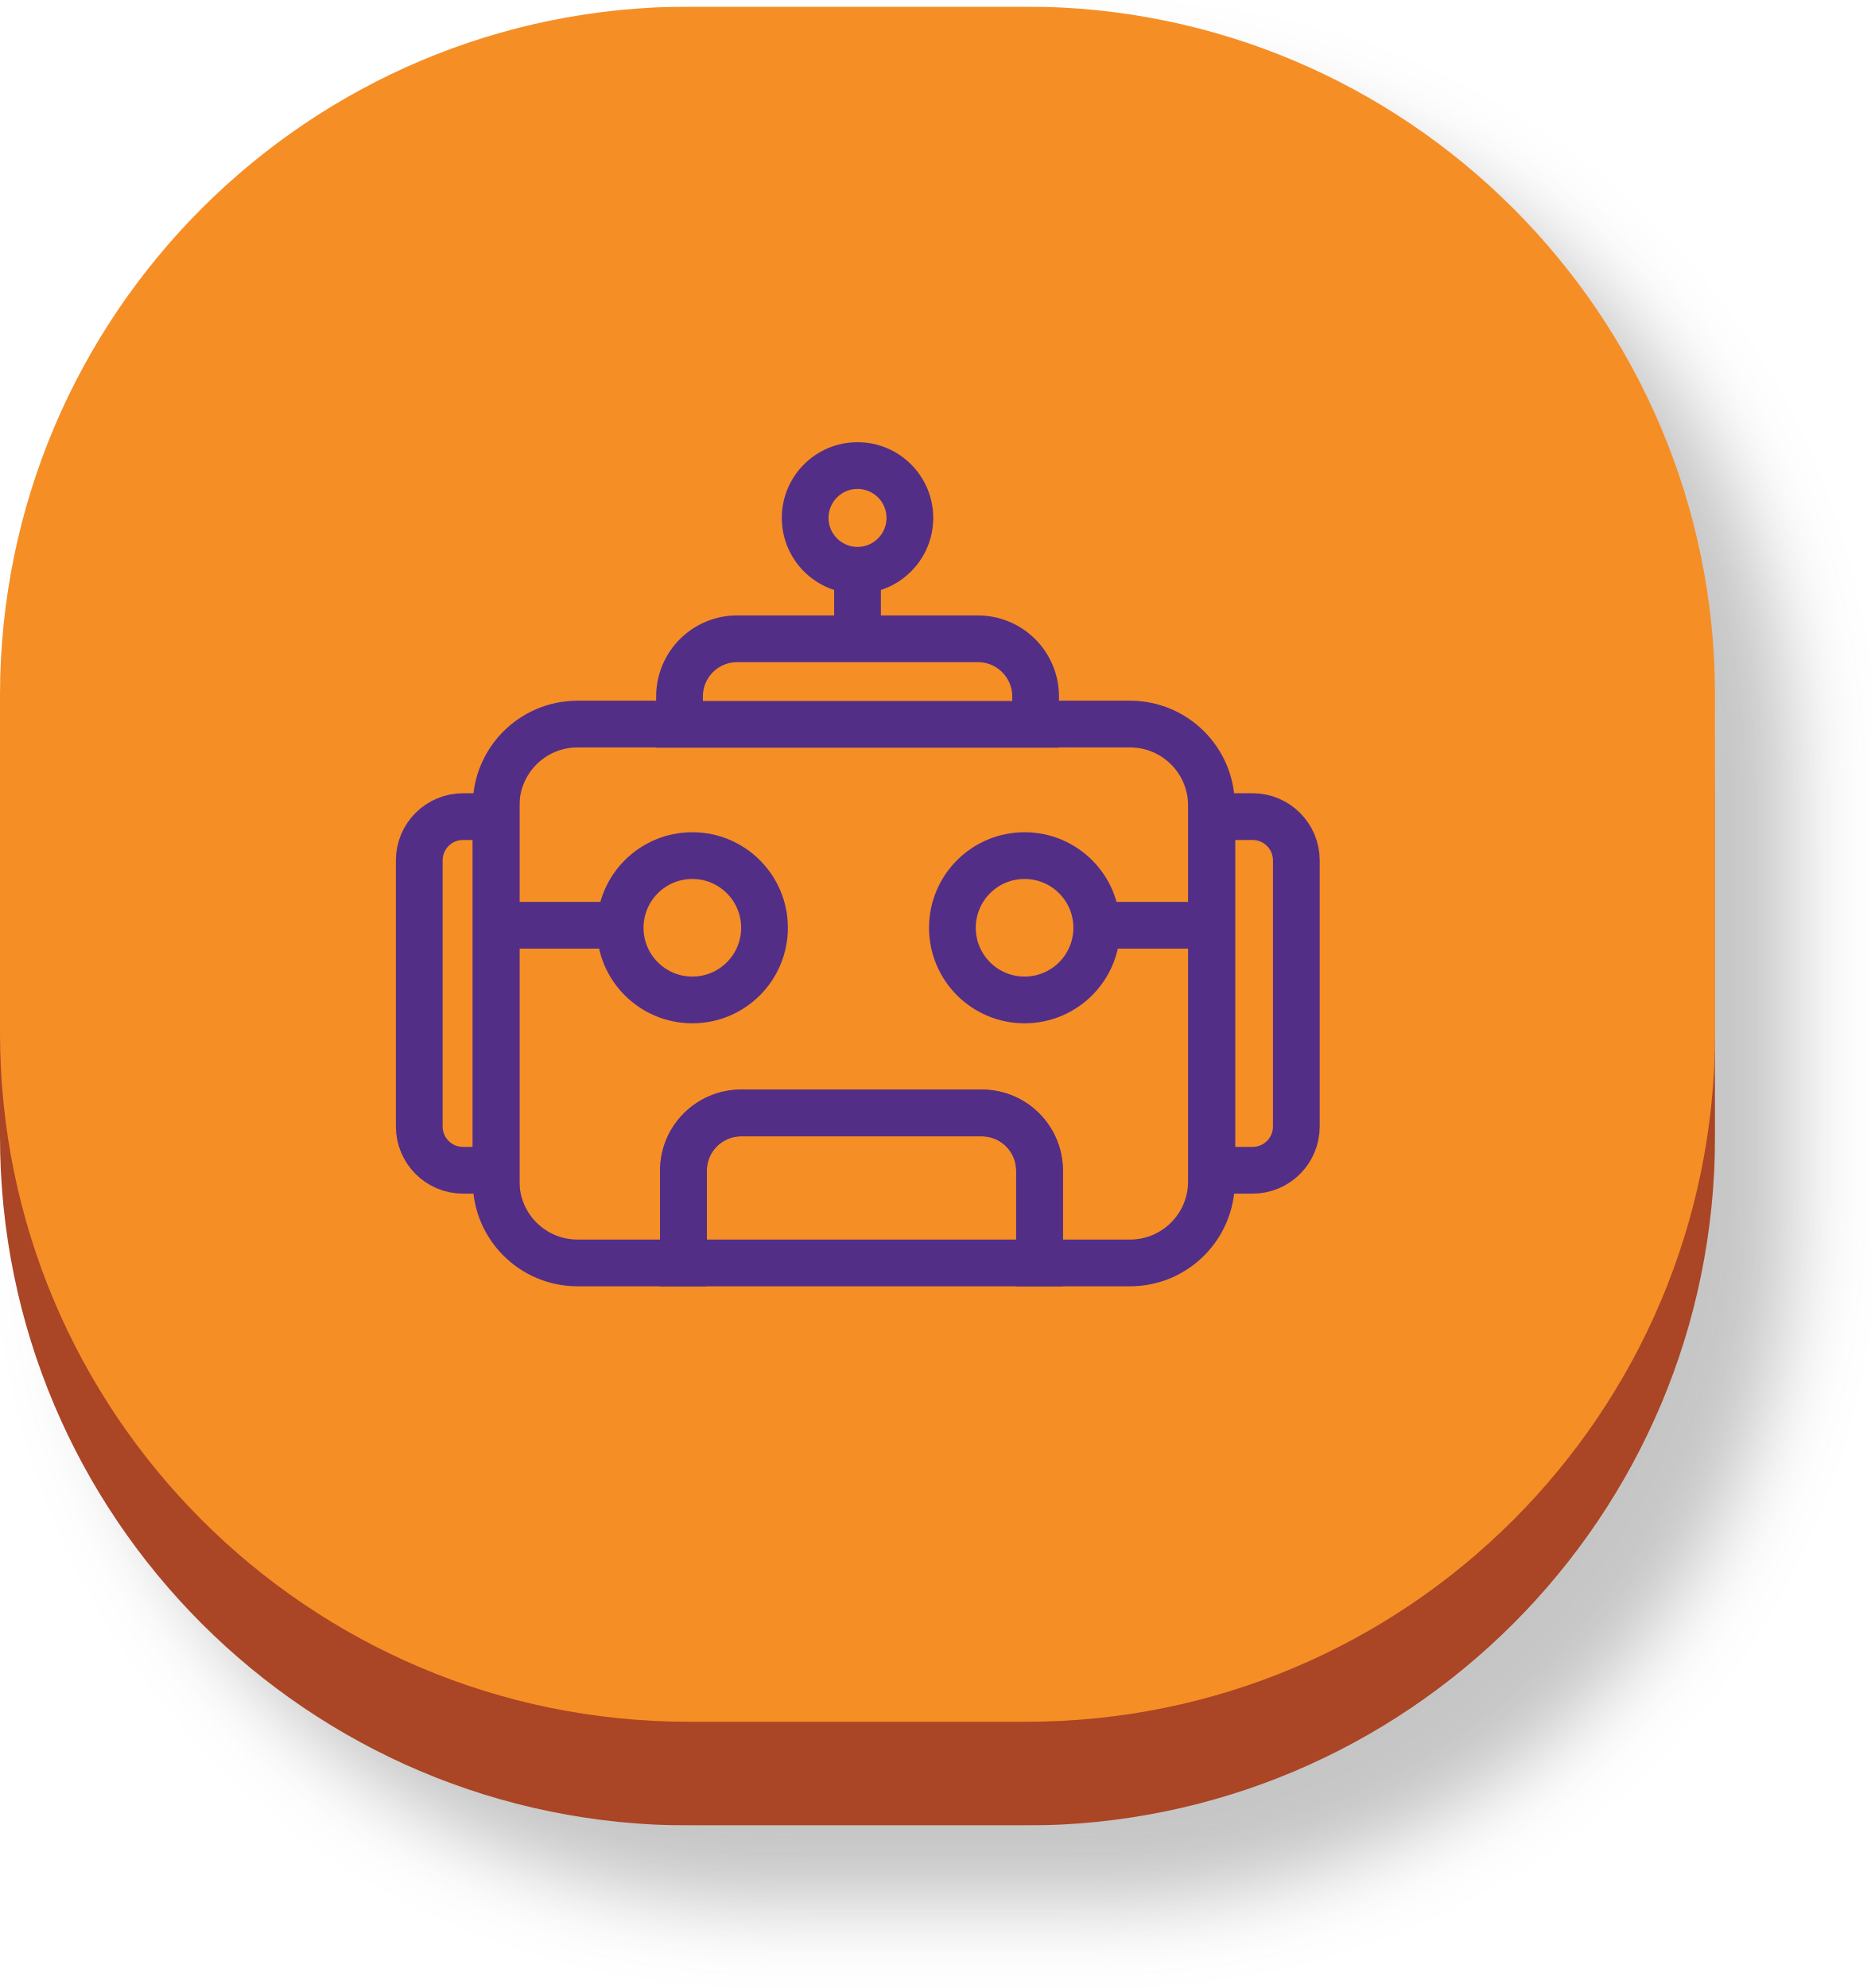
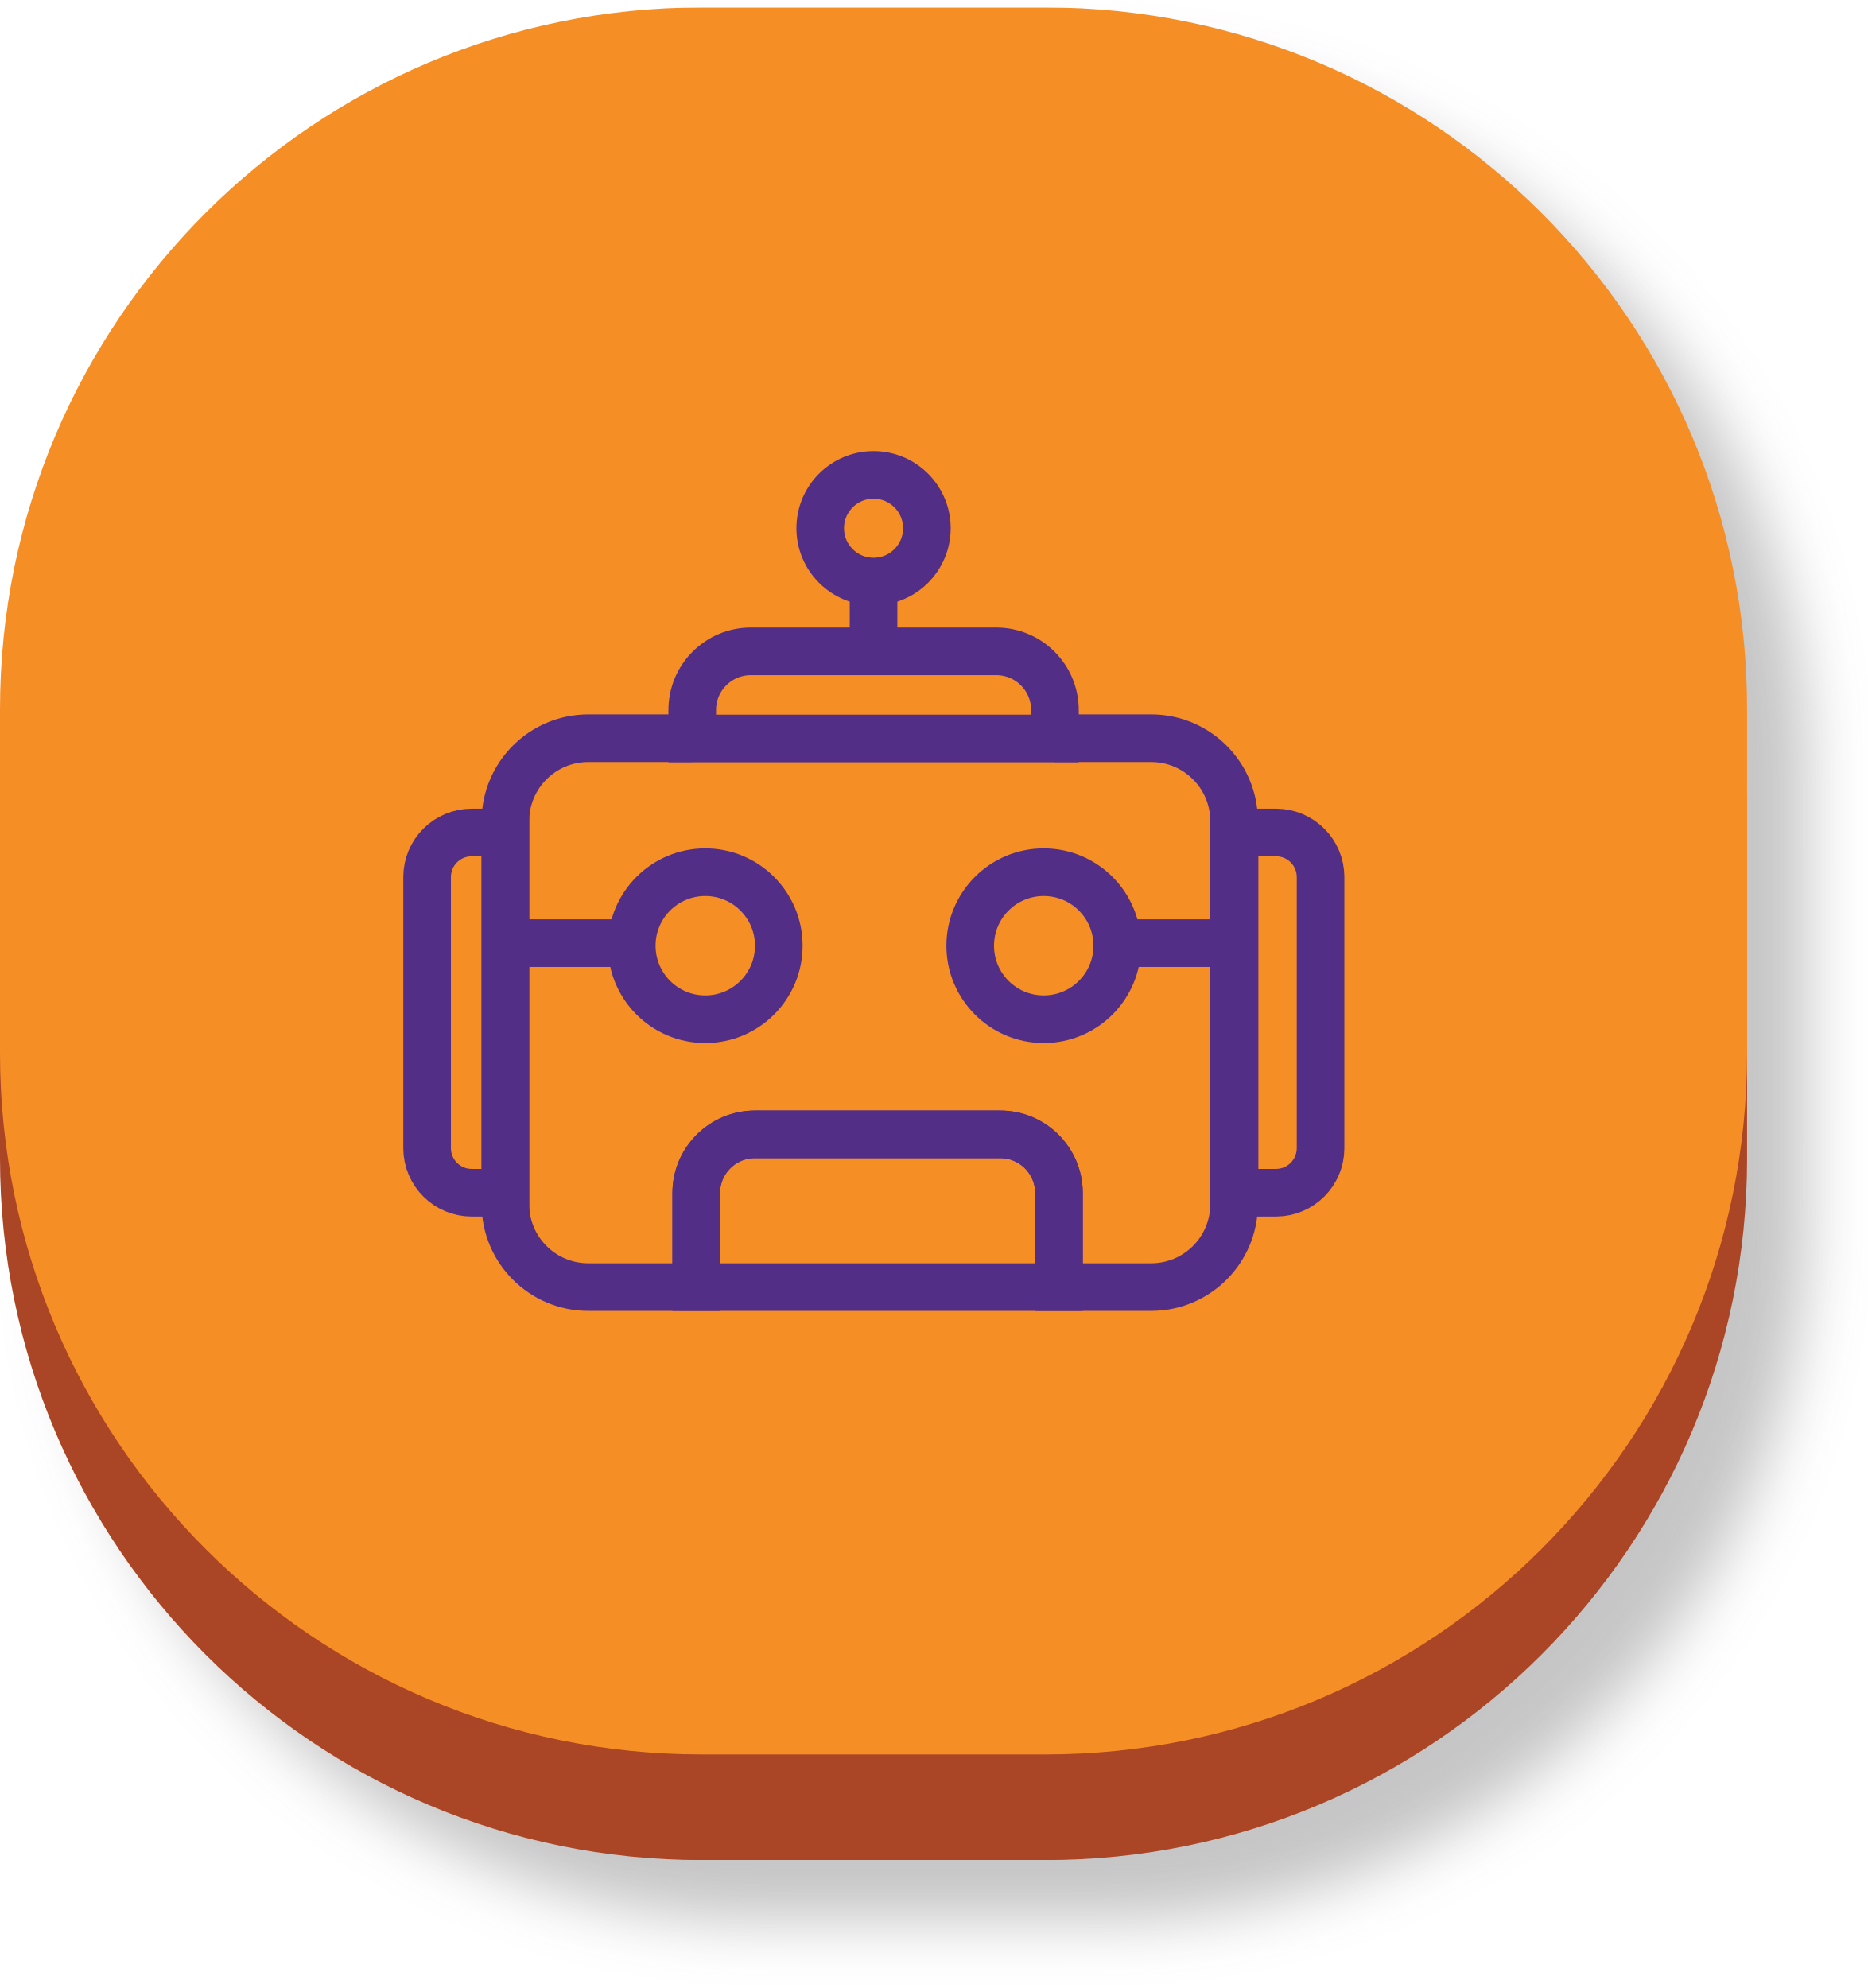
- <svg xmlns="http://www.w3.org/2000/svg" xmlns:xlink="http://www.w3.org/1999/xlink" version="1.1" width="48px" height="51px">
+ <svg xmlns="http://www.w3.org/2000/svg" xmlns:xlink="http://www.w3.org/1999/xlink" version="1.1" width="62px" height="66px">
  <defs>
-     <path d="M 0 0  L 183.46 0  L 183.46 194.55  L 0 194.55  Z " fill-rule="evenodd" fill="black" id="path110" />
-     <clipPath id="clip111">
-       <use xlink:href="#path110" />
+     <path d="M 0 0  L 183.46 0  L 183.46 194.55  L 0 194.55  Z " fill-rule="evenodd" fill="black" id="path26" />
+     <clipPath id="clip27">
+       <use xlink:href="#path26" />
    </clipPath>
    <defs>
      <style>.cls-1{fill:#aa4425;}.cls-2{fill:#f68e28;}.cls-3{fill:none;stroke:#522e87;stroke-miterlimit:10;stroke-width:5px;}</style>
    </defs>
    <rect class="cls-1" y="11.09" width="183.46" height="183.46" rx="73.69" />
    <rect class="cls-2" width="183.46" height="183.46" rx="73.69" />
    <line class="cls-3" x1="53.61" y1="98.26" x2="65.72" y2="98.26" />
    <line class="cls-3" x1="116.27" y1="98.26" x2="128.39" y2="98.26" />
    <circle class="cls-3" cx="74.06" cy="98.53" r="7.72" />
    <circle class="cls-3" cx="91.73" cy="54.69" r="5.6" />
    <circle class="cls-3" cx="109.6" cy="98.53" r="7.72" />
    <path class="cls-3" d="M134,86.64h-4.36v37.83H134a4.68,4.68,0,0,0,4.67-4.66V91.31A4.68,4.68,0,0,0,134,86.64Z" />
    <path class="cls-3" d="M49.52,86.64a4.68,4.68,0,0,0-4.67,4.67v28.5a4.68,4.68,0,0,0,4.67,4.66h3.55V86.64Z" />
    <path class="cls-3" d="M72.69,76.74H61.76a8.71,8.71,0,0,0-8.69,8.68v40.27a8.71,8.71,0,0,0,8.69,8.69H73.11v-9.89a6.17,6.17,0,0,1,6.15-6.15h25.79a6.17,6.17,0,0,1,6.15,6.15v9.89h9.7a8.71,8.71,0,0,0,8.69-8.69V85.42a8.71,8.71,0,0,0-8.69-8.68H110.78" />
    <path class="cls-3" d="M105.05,118.34H79.26a6.17,6.17,0,0,0-6.15,6.15v9.89H111.2v-9.89A6.17,6.17,0,0,0,105.05,118.34Z" />
    <path class="cls-3" d="M110.78,73.77a6.17,6.17,0,0,0-6.15-6.15H78.83a6.16,6.16,0,0,0-6.14,6.15v3h38.09Z" />
    <line class="cls-3" x1="91.73" y1="60.29" x2="91.73" y2="67.62" />
-     <filter x="-50.00%" y="-50.00%" width="200.00%" height="200.00%" filterUnits="objectBoundingBox" id="filter112">
+     <filter x="-50.00%" y="-50.00%" width="200.00%" height="200.00%" filterUnits="objectBoundingBox" id="filter28">
      <feColorMatrix type="matrix" values="1 0 0 0 0  0 1 0 0 0  0 0 1 0 0  0 0 0 1 0  " in="SourceGraphic" />
    </filter>
-     <filter x="280px" y="328px" width="48px" height="51px" filterUnits="userSpaceOnUse" id="filter113">
+     <filter x="936px" y="88px" width="62px" height="66px" filterUnits="userSpaceOnUse" id="filter29">
      <feOffset dx="2" dy="2" in="SourceAlpha" result="shadowOffsetInner" />
      <feGaussianBlur stdDeviation="1" in="shadowOffsetInner" result="shadowGaussian" />
      <feComposite in2="shadowGaussian" operator="atop" in="SourceAlpha" result="shadowComposite" />
      <feColorMatrix type="matrix" values="0 0 0 0 0.761  0 0 0 0 0.757  0 0 0 0 0.757  0 0 0 0.929 0  " in="shadowComposite" />
    </filter>
-     <g id="widget114">
-       <g transform="matrix(0.2398343 0 0 0.2398343 280 328.1701 )" clip-path="url(#clip111)" filter="url(#filter112)">
+     <g id="widget30">
+       <g transform="matrix(0.3161452 0 0 0.3161452 936 88.24697 )" clip-path="url(#clip27)" filter="url(#filter28)">
        <rect class="cls-1" y="11.09" width="183.46" height="183.46" rx="73.69" />
        <rect class="cls-2" width="183.46" height="183.46" rx="73.69" />
        <line class="cls-3" x1="53.61" y1="98.26" x2="65.72" y2="98.26" />
        <line class="cls-3" x1="116.27" y1="98.26" x2="128.39" y2="98.26" />
        <circle class="cls-3" cx="74.06" cy="98.53" r="7.72" />
        <circle class="cls-3" cx="91.73" cy="54.69" r="5.6" />
        <circle class="cls-3" cx="109.6" cy="98.53" r="7.72" />
        <path class="cls-3" d="M134,86.64h-4.36v37.83H134a4.68,4.68,0,0,0,4.67-4.66V91.31A4.68,4.68,0,0,0,134,86.64Z" />
        <path class="cls-3" d="M49.52,86.64a4.68,4.68,0,0,0-4.67,4.67v28.5a4.68,4.68,0,0,0,4.67,4.66h3.55V86.64Z" />
        <path class="cls-3" d="M72.69,76.74H61.76a8.71,8.71,0,0,0-8.69,8.68v40.27a8.71,8.71,0,0,0,8.69,8.69H73.11v-9.89a6.17,6.17,0,0,1,6.15-6.15h25.79a6.17,6.17,0,0,1,6.15,6.15v9.89h9.7a8.71,8.71,0,0,0,8.69-8.69V85.42a8.71,8.71,0,0,0-8.69-8.68H110.78" />
        <path class="cls-3" d="M105.05,118.34H79.26a6.17,6.17,0,0,0-6.15,6.15v9.89H111.2v-9.89A6.17,6.17,0,0,0,105.05,118.34Z" />
        <path class="cls-3" d="M110.78,73.77a6.17,6.17,0,0,0-6.15-6.15H78.83a6.16,6.16,0,0,0-6.14,6.15v3h38.09Z" />
        <line class="cls-3" x1="91.73" y1="60.29" x2="91.73" y2="67.62" />
      </g>
    </g>
  </defs>
-   <g transform="matrix(1 0 0 1 -280 -328 )">
-     <use xlink:href="#widget114" filter="url(#filter113)" />
-     <use xlink:href="#widget114" />
+   <g transform="matrix(1 0 0 1 -936 -88 )">
+     <use xlink:href="#widget30" filter="url(#filter29)" />
+     <use xlink:href="#widget30" />
  </g>
</svg>
